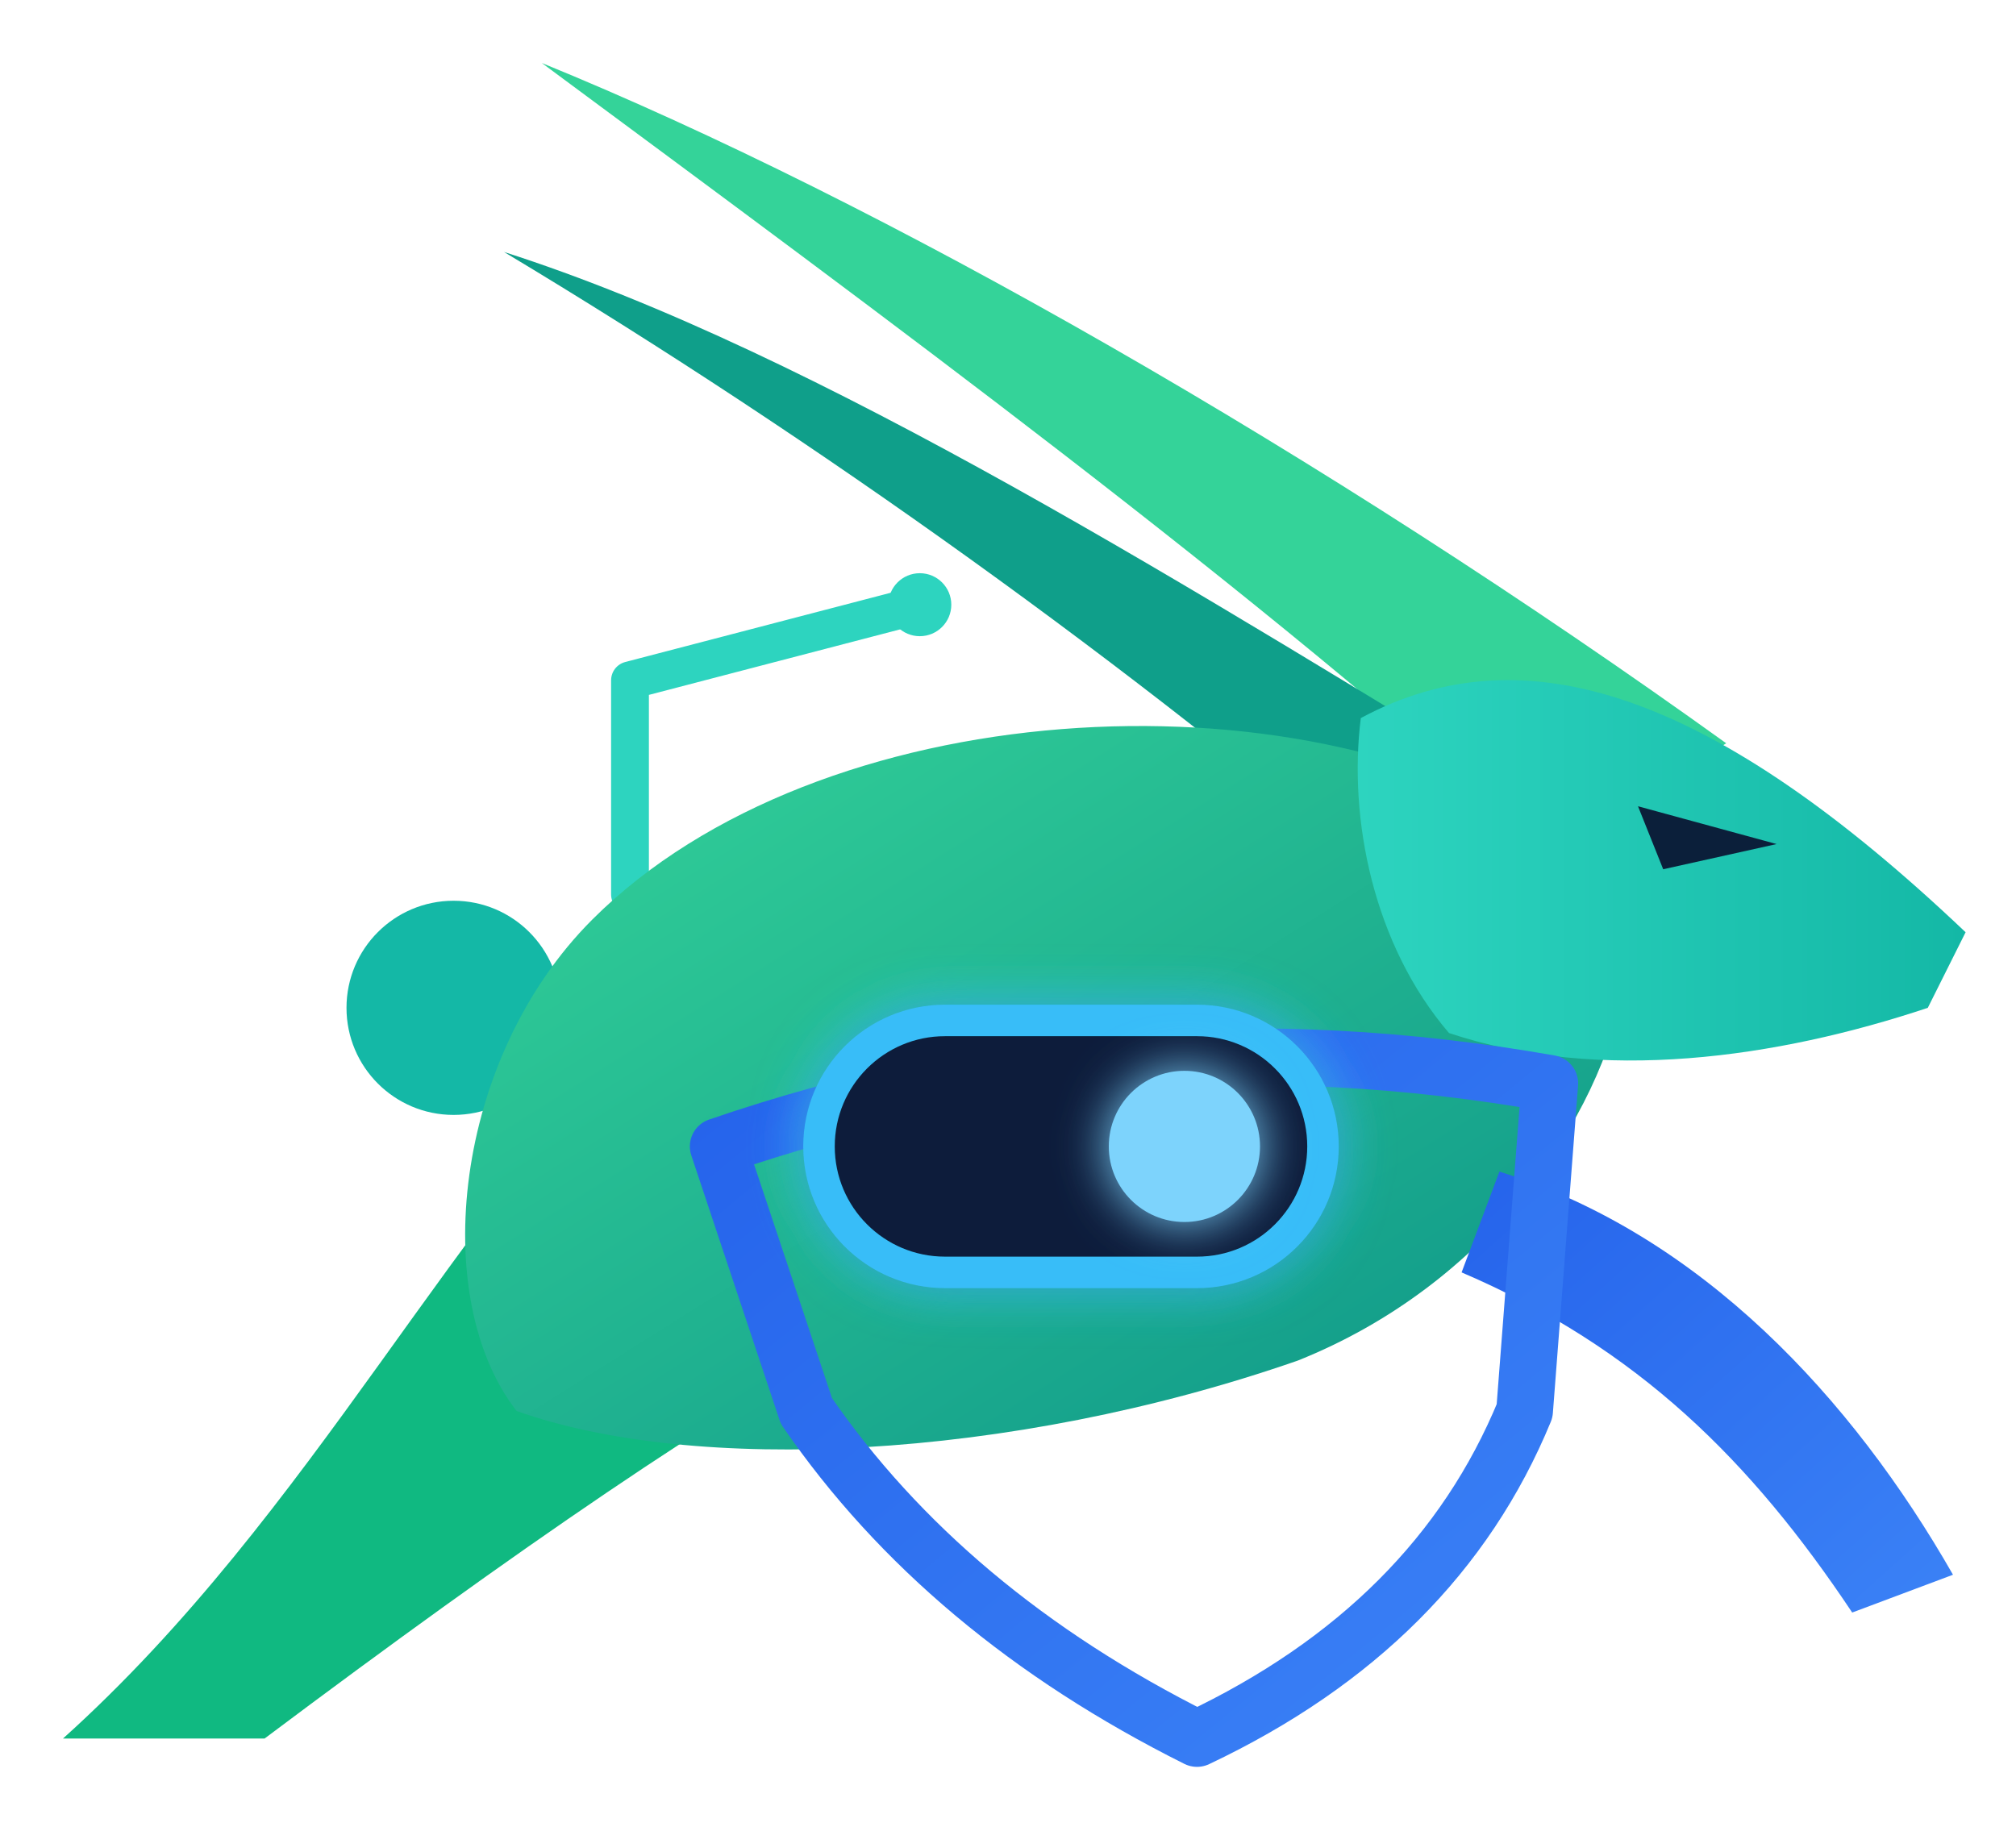
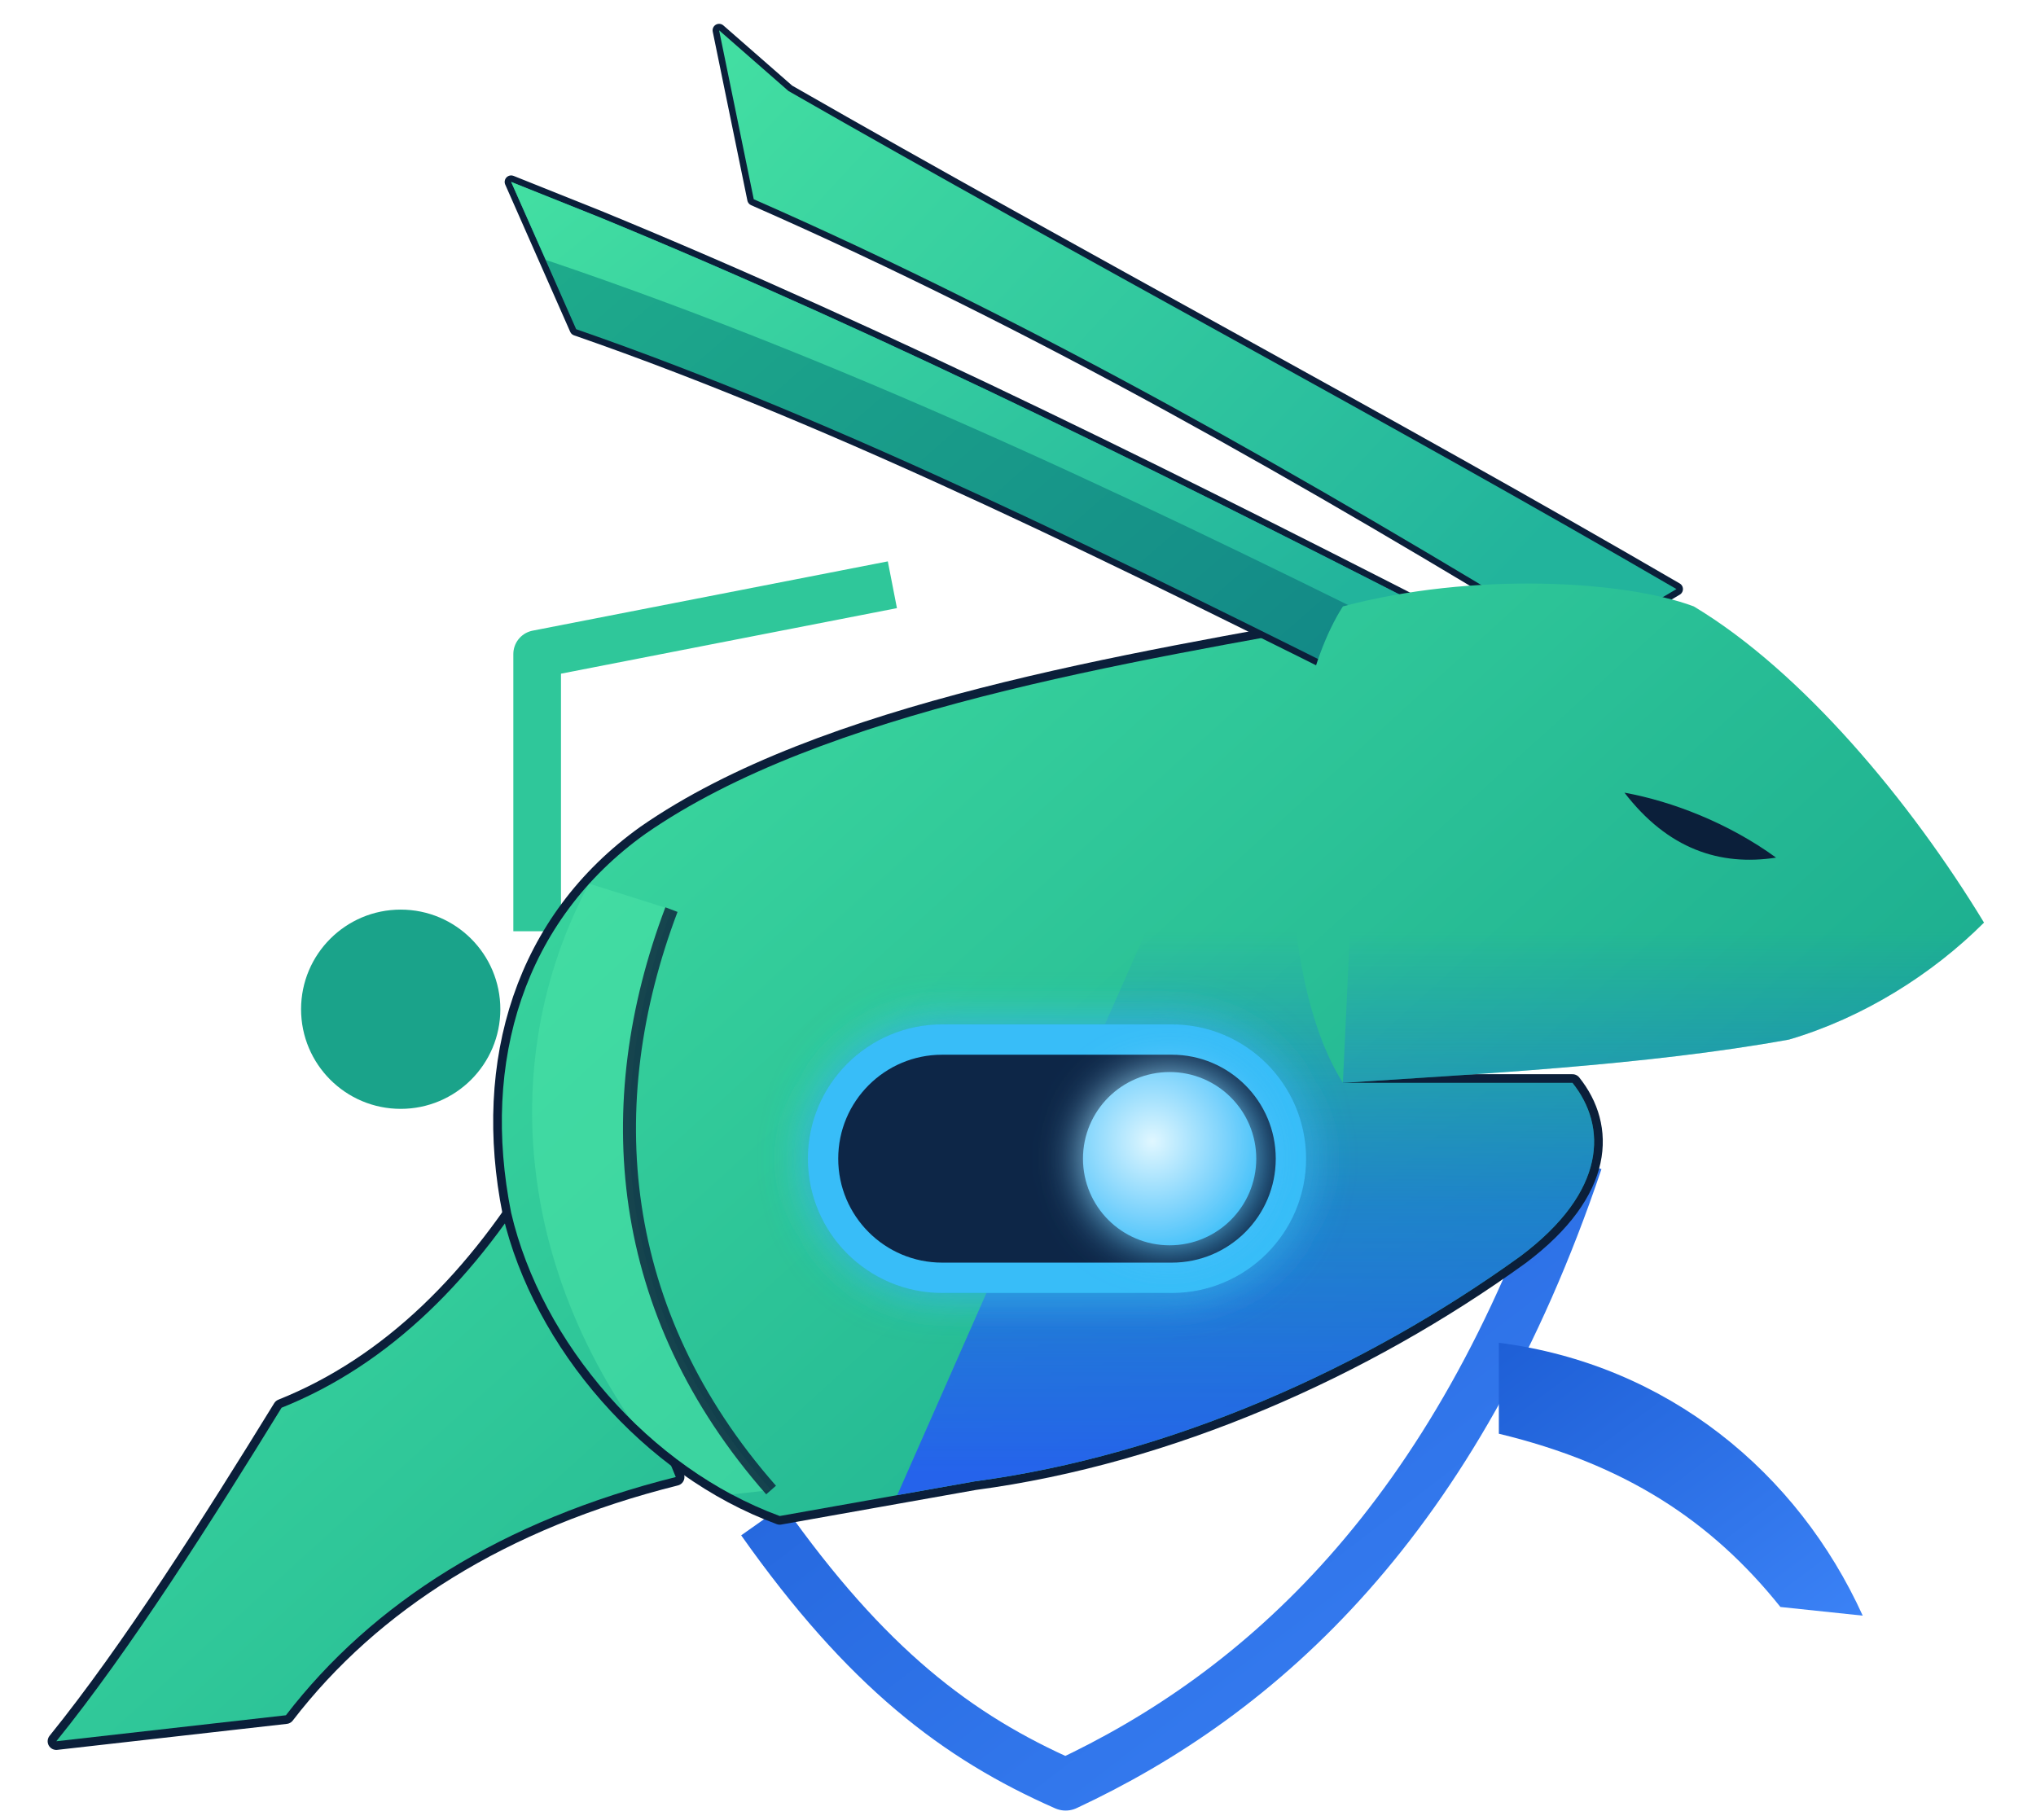
- <svg xmlns="http://www.w3.org/2000/svg" viewBox="-10 -10 320 290" width="320" height="290" role="img" aria-label="Vabbit">
+ <svg xmlns="http://www.w3.org/2000/svg" viewBox="20 20 940 840" width="470" height="420" role="img" aria-label="Vabbit">
  <defs>
-     <linearGradient id="g1" x1="0" y1="0" x2="1" y2="1">
-       <stop offset="0" stop-color="#34d399" />
-       <stop offset="1" stop-color="#0d9488" />
+     <linearGradient id="teal" gradientUnits="userSpaceOnUse" x1="300" y1="250" x2="800" y2="800">
+       <stop offset="0" stop-color="#3fdca0" />
+       <stop offset="1" stop-color="#14a38c" />
    </linearGradient>
-     <linearGradient id="g2" x1="0" y1="0" x2="1" y2="0">
-       <stop offset="0" stop-color="#2dd4bf" />
-       <stop offset="1" stop-color="#14b8a6" />
+     <linearGradient id="ear" x1="0" y1="0" x2="1" y2="0.6">
+       <stop offset="0" stop-color="#43dfa2" />
+       <stop offset="1" stop-color="#22b49c" />
+     </linearGradient>
+     <linearGradient id="earDark" x1="0" y1="0" x2="1" y2="0.6">
+       <stop offset="0" stop-color="#1fae8c" />
+       <stop offset="1" stop-color="#138a87" />
+     </linearGradient>
+     <linearGradient id="head" x1="0" y1="0" x2="0.6" y2="1">
+       <stop offset="0" stop-color="#3fdca0" />
+       <stop offset="1" stop-color="#19a990" />
+     </linearGradient>
+     <linearGradient id="chest" gradientUnits="userSpaceOnUse" x1="0" y1="450" x2="0" y2="700">
+       <stop offset="0" stop-color="#1d6fe0" stop-opacity="0" />
+       <stop offset="0.5" stop-color="#1d6fe0" stop-opacity="0.7" />
+       <stop offset="1" stop-color="#2563eb" />
    </linearGradient>
    <linearGradient id="blue" x1="0" y1="0" x2="1" y2="1">
-       <stop offset="0" stop-color="#2563eb" />
+       <stop offset="0" stop-color="#1e5fd6" />
      <stop offset="1" stop-color="#3b82f6" />
    </linearGradient>
-     <filter id="glow" x="-50%" y="-50%" width="200%" height="200%">
-       <feGaussianBlur stdDeviation="4" result="b" />
+     <radialGradient id="knob" cx="0.4" cy="0.4" r="0.7">
+       <stop offset="0" stop-color="#e0f7ff" />
+       <stop offset="0.6" stop-color="#7dd3fc" />
+       <stop offset="1" stop-color="#38bdf8" />
+     </radialGradient>
+     <filter id="glow" x="-40%" y="-60%" width="180%" height="220%">
+       <feGaussianBlur stdDeviation="10" result="b" />
      <feMerge>
        <feMergeNode in="b" />
        <feMergeNode in="SourceGraphic" />
      </feMerge>
    </filter>
+     <path id="bodyShape" d="M650 306 C 540 326, 400 348, 318 405 C 262 445, 242 510, 256 580 C 270 640, 320 698, 380 720 L 470 704 C 560 692, 650 652, 722 600 C 762 570, 762 540, 746 520 L 640 520 Z" />
+     <path id="headShape" d="M640 300 C 700 284, 770 288, 802 300 C 852 330, 902 390, 936 446 C 912 470, 880 490, 846 500 C 780 512, 700 516, 640 520 C 608 470, 608 350, 640 300 Z" />
+     <clipPath id="bodyClip">
+       <use href="#bodyShape" />
+       <use href="#headShape" />
+     </clipPath>
  </defs>
-   <path d="M76 0 C 130 22, 200 62, 264 108 L 236 126 C 190 84, 130 40, 76 0 Z" fill="#34d399" />
-   <path d="M70 30 C 120 46, 180 84, 236 118 L 212 132 C 170 96, 120 60, 70 30 Z" fill="#0f9f8a" />
-   <path d="M90 132 L90 98 L136 86" fill="none" stroke="#2dd4bf" stroke-width="6" stroke-linejoin="round" stroke-linecap="round" />
-   <circle cx="136" cy="86" r="5" fill="#2dd4bf" />
-   <circle cx="62" cy="150" r="17" fill="#14b8a6" />
-   <path d="M96 150 C 62 182, 40 230, 0 266 L 32 266 C 72 236, 104 214, 130 200 Z" fill="#10b981" />
-   <path d="M236 122 C 196 96, 120 100, 84 136 C 62 158, 58 196, 72 214 C 100 224, 150 222, 196 206 C 226 194, 244 168, 248 146 Z" fill="url(#g1)" />
-   <path d="M206 104 C 232 90, 262 100, 302 138 L 296 150 C 272 158, 244 162, 220 154 C 208 140, 204 120, 206 104 Z" fill="url(#g2)" />
-   <path d="M250 118 L 272 124 L 254 128 Z" fill="#0b1f3a" />
-   <path d="M228 176 C 260 186, 284 212, 300 240 L 284 246 C 268 222, 250 204, 222 192 Z" fill="url(#blue)" />
-   <path d="M104 172 Q 168 150 236 162 L232 214 Q 218 248 180 266 Q 140 246 118 214 Z" fill="none" stroke="url(#blue)" stroke-width="9" stroke-linejoin="round" />
-   <rect x="120" y="152" width="80" height="40" rx="20" fill="#0b1f3a" stroke="#38bdf8" stroke-width="5" filter="url(#glow)" />
-   <circle cx="178" cy="172" r="12" fill="#7dd3fc" filter="url(#glow)" />
+   <g id="rabbit" stroke-linejoin="round">
+     <path d="M372 722 C 420 790, 462 822, 512 844 C 602 802, 692 722, 748 556" fill="none" stroke="url(#blue)" stroke-width="24" />
+     <path d="M268 450 L268 322 L432 290" fill="none" stroke="#2fc79a" stroke-width="22" />
+     <circle cx="205" cy="486" r="46" fill="#1aa38a" />
+     <path d="M272 556 C 240 610, 200 650, 150 670 C 118 722, 80 782, 46 824 L 152 812 C 192 760, 252 722, 332 702 Z" fill="url(#teal)" stroke="#0b1f3a" stroke-width="8" paint-order="stroke" />
+     <use href="#bodyShape" fill="url(#teal)" stroke="#0b1f3a" stroke-width="8" paint-order="stroke" />
+     <path d="M256 104 L 296 120 C 430 175, 570 245, 712 318 L 668 344 C 540 280, 410 215, 286 172 Z" fill="url(#earDark)" stroke="#0b1f3a" stroke-width="6" paint-order="stroke" />
+     <path d="M256 104 L 296 120 C 430 175, 570 245, 712 318 L 698 327 C 560 258, 420 190, 272 140 Z" fill="url(#ear)" />
+     <path d="M352 34 L 384 62 C 520 140, 660 214, 794 292 L 750 318 C 622 240, 500 170, 368 112 Z" fill="url(#ear)" stroke="#0b1f3a" stroke-width="6" paint-order="stroke" />
+     <use href="#headShape" fill="url(#teal)" />
+     <path d="M770 386 C 792 390, 818 400, 840 416 C 814 420, 790 412, 770 386 Z" fill="#0b1f3a" />
+     <g clip-path="url(#bodyClip)">
+       <path d="M580 380 L 960 380 L 960 760 L 430 720 Z" fill="url(#chest)" />
+       <path d="M292 428 C 248 510, 256 620, 340 712 L 376 708 C 304 626, 296 530, 330 440 Z" fill="#4be3a8" opacity="0.55" />
+       <path d="M330 440 C 296 530, 304 626, 376 708" fill="none" stroke="#0b1f3a" stroke-width="6" opacity="0.8" />
+     </g>
+     <path d="M712 640 C 790 650, 850 700, 880 766 L 842 762 C 810 722, 770 696, 712 682 Z" fill="url(#blue)" />
+     <rect x="400" y="500" width="216" height="110" rx="55" fill="#0f2547" stroke="#38bdf8" stroke-width="14" filter="url(#glow)" />
+     <circle cx="560" cy="555" r="40" fill="url(#knob)" filter="url(#glow)" />
+   </g>
</svg>
